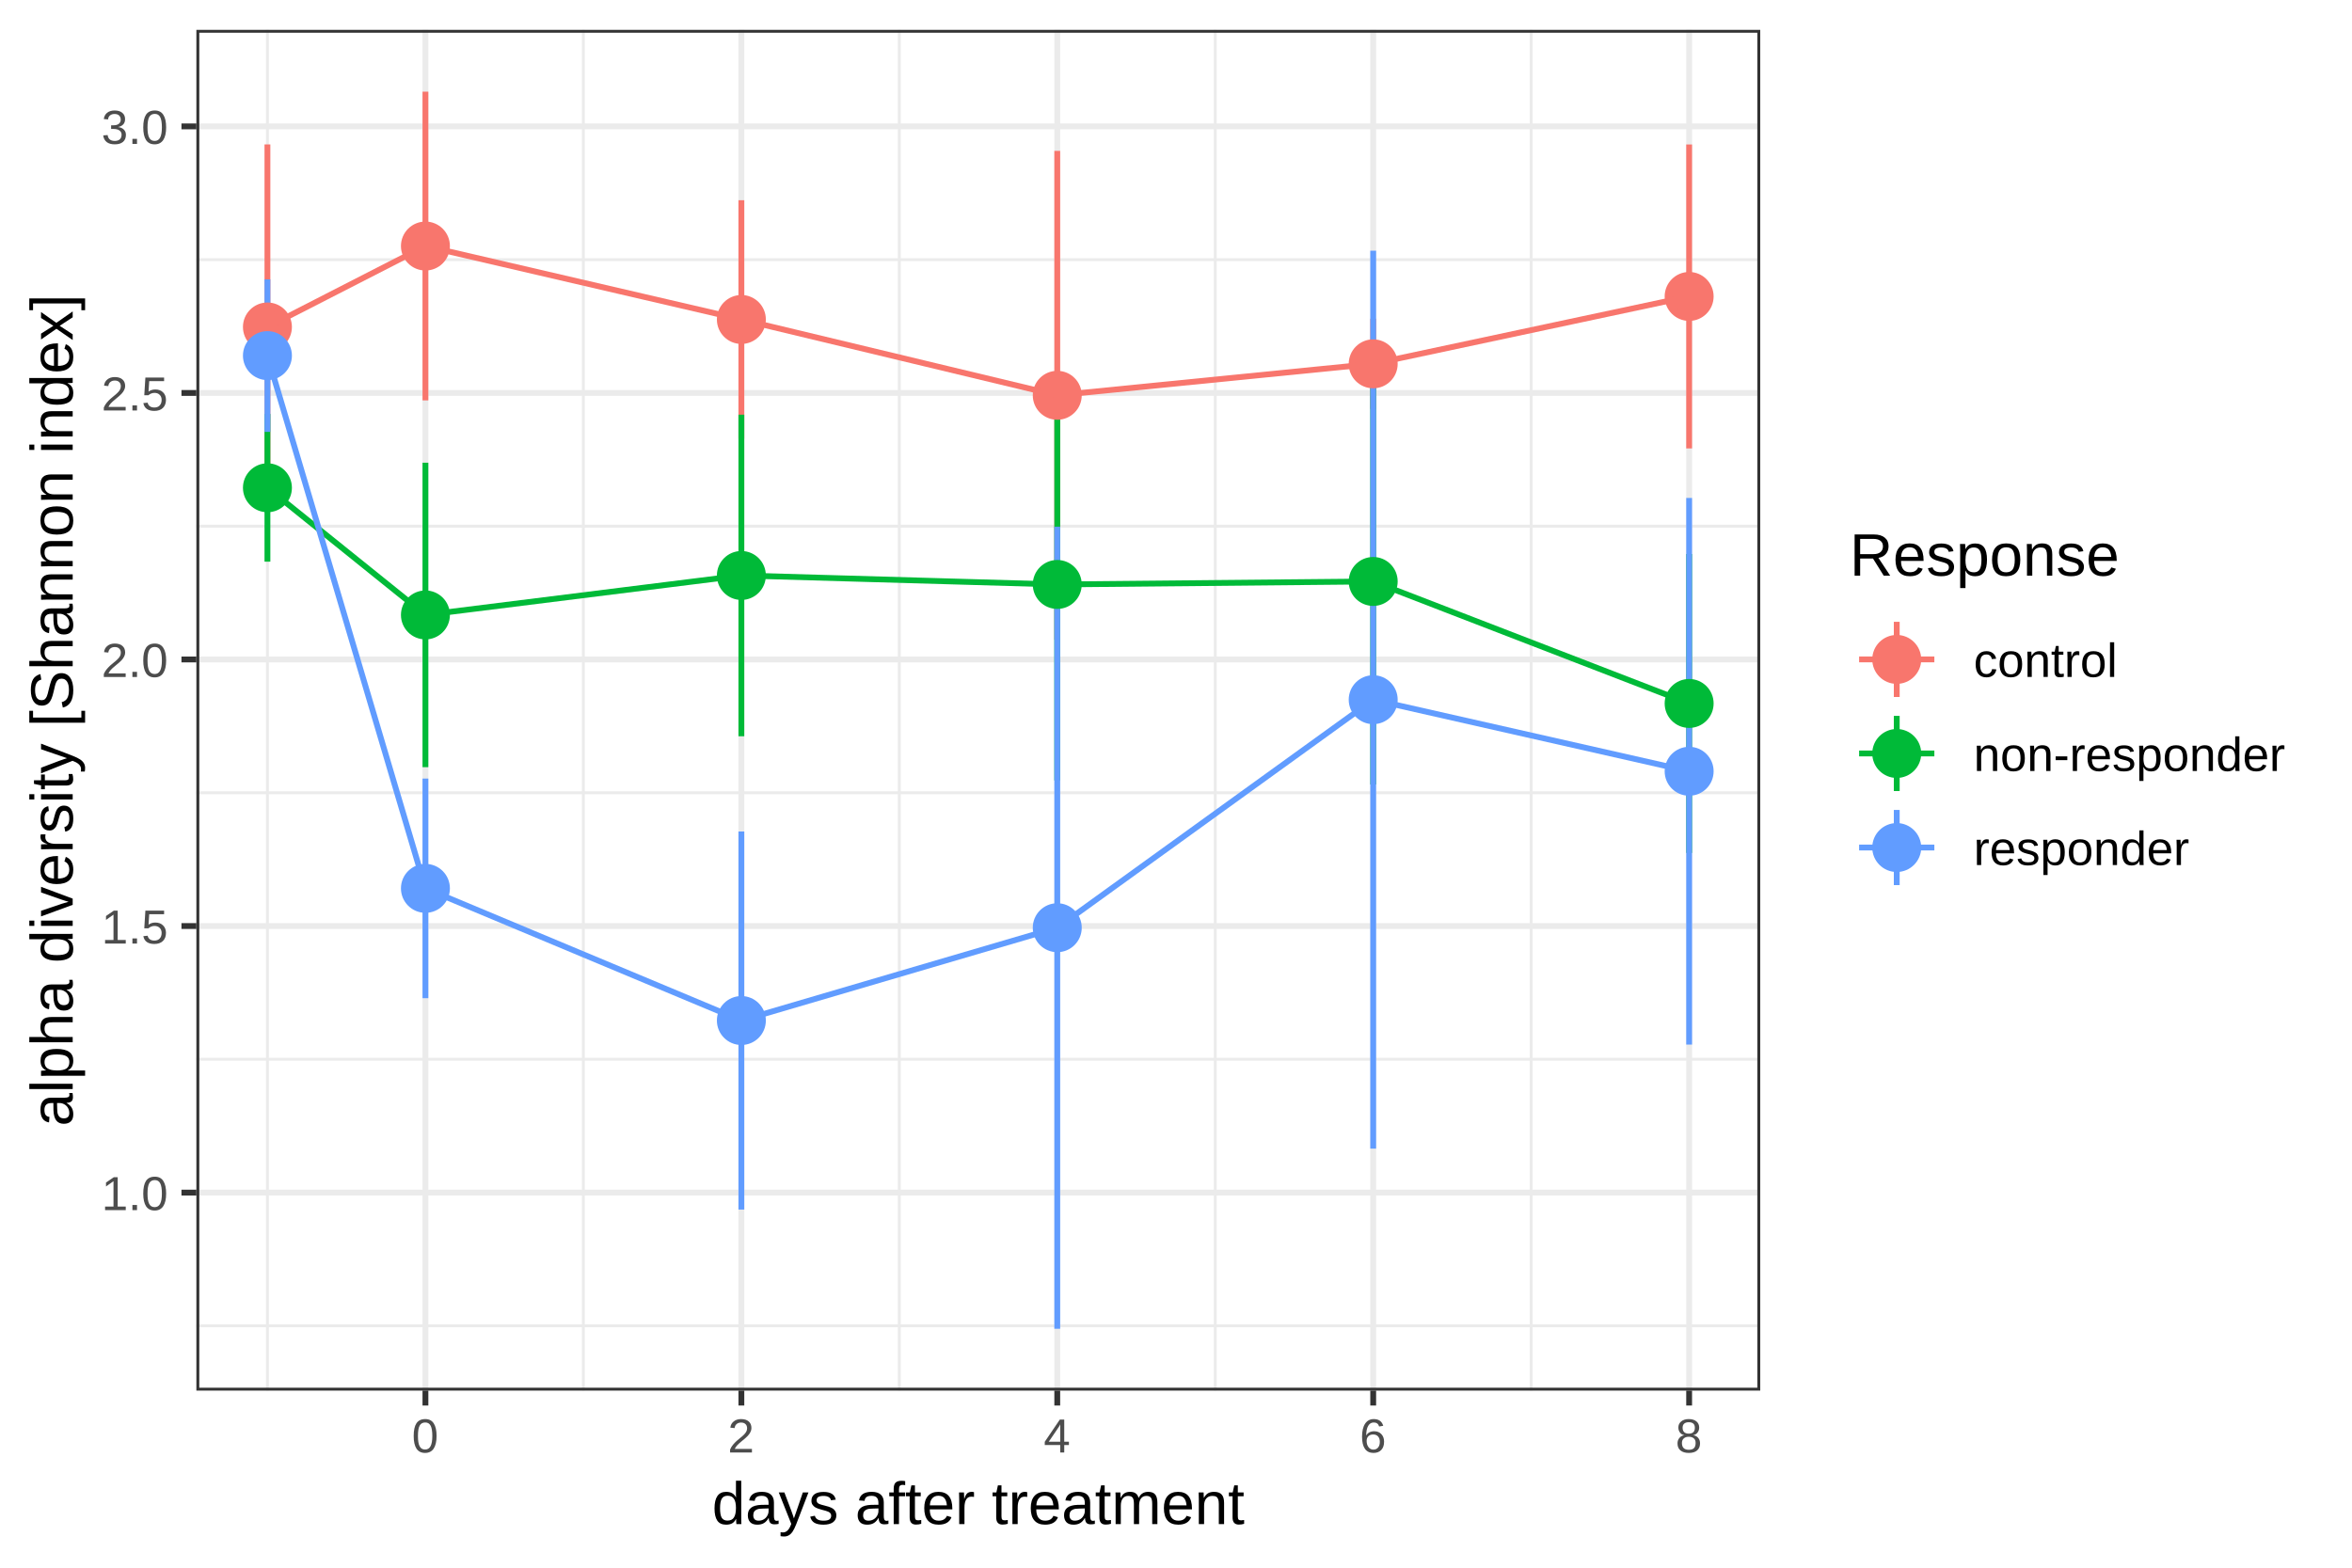
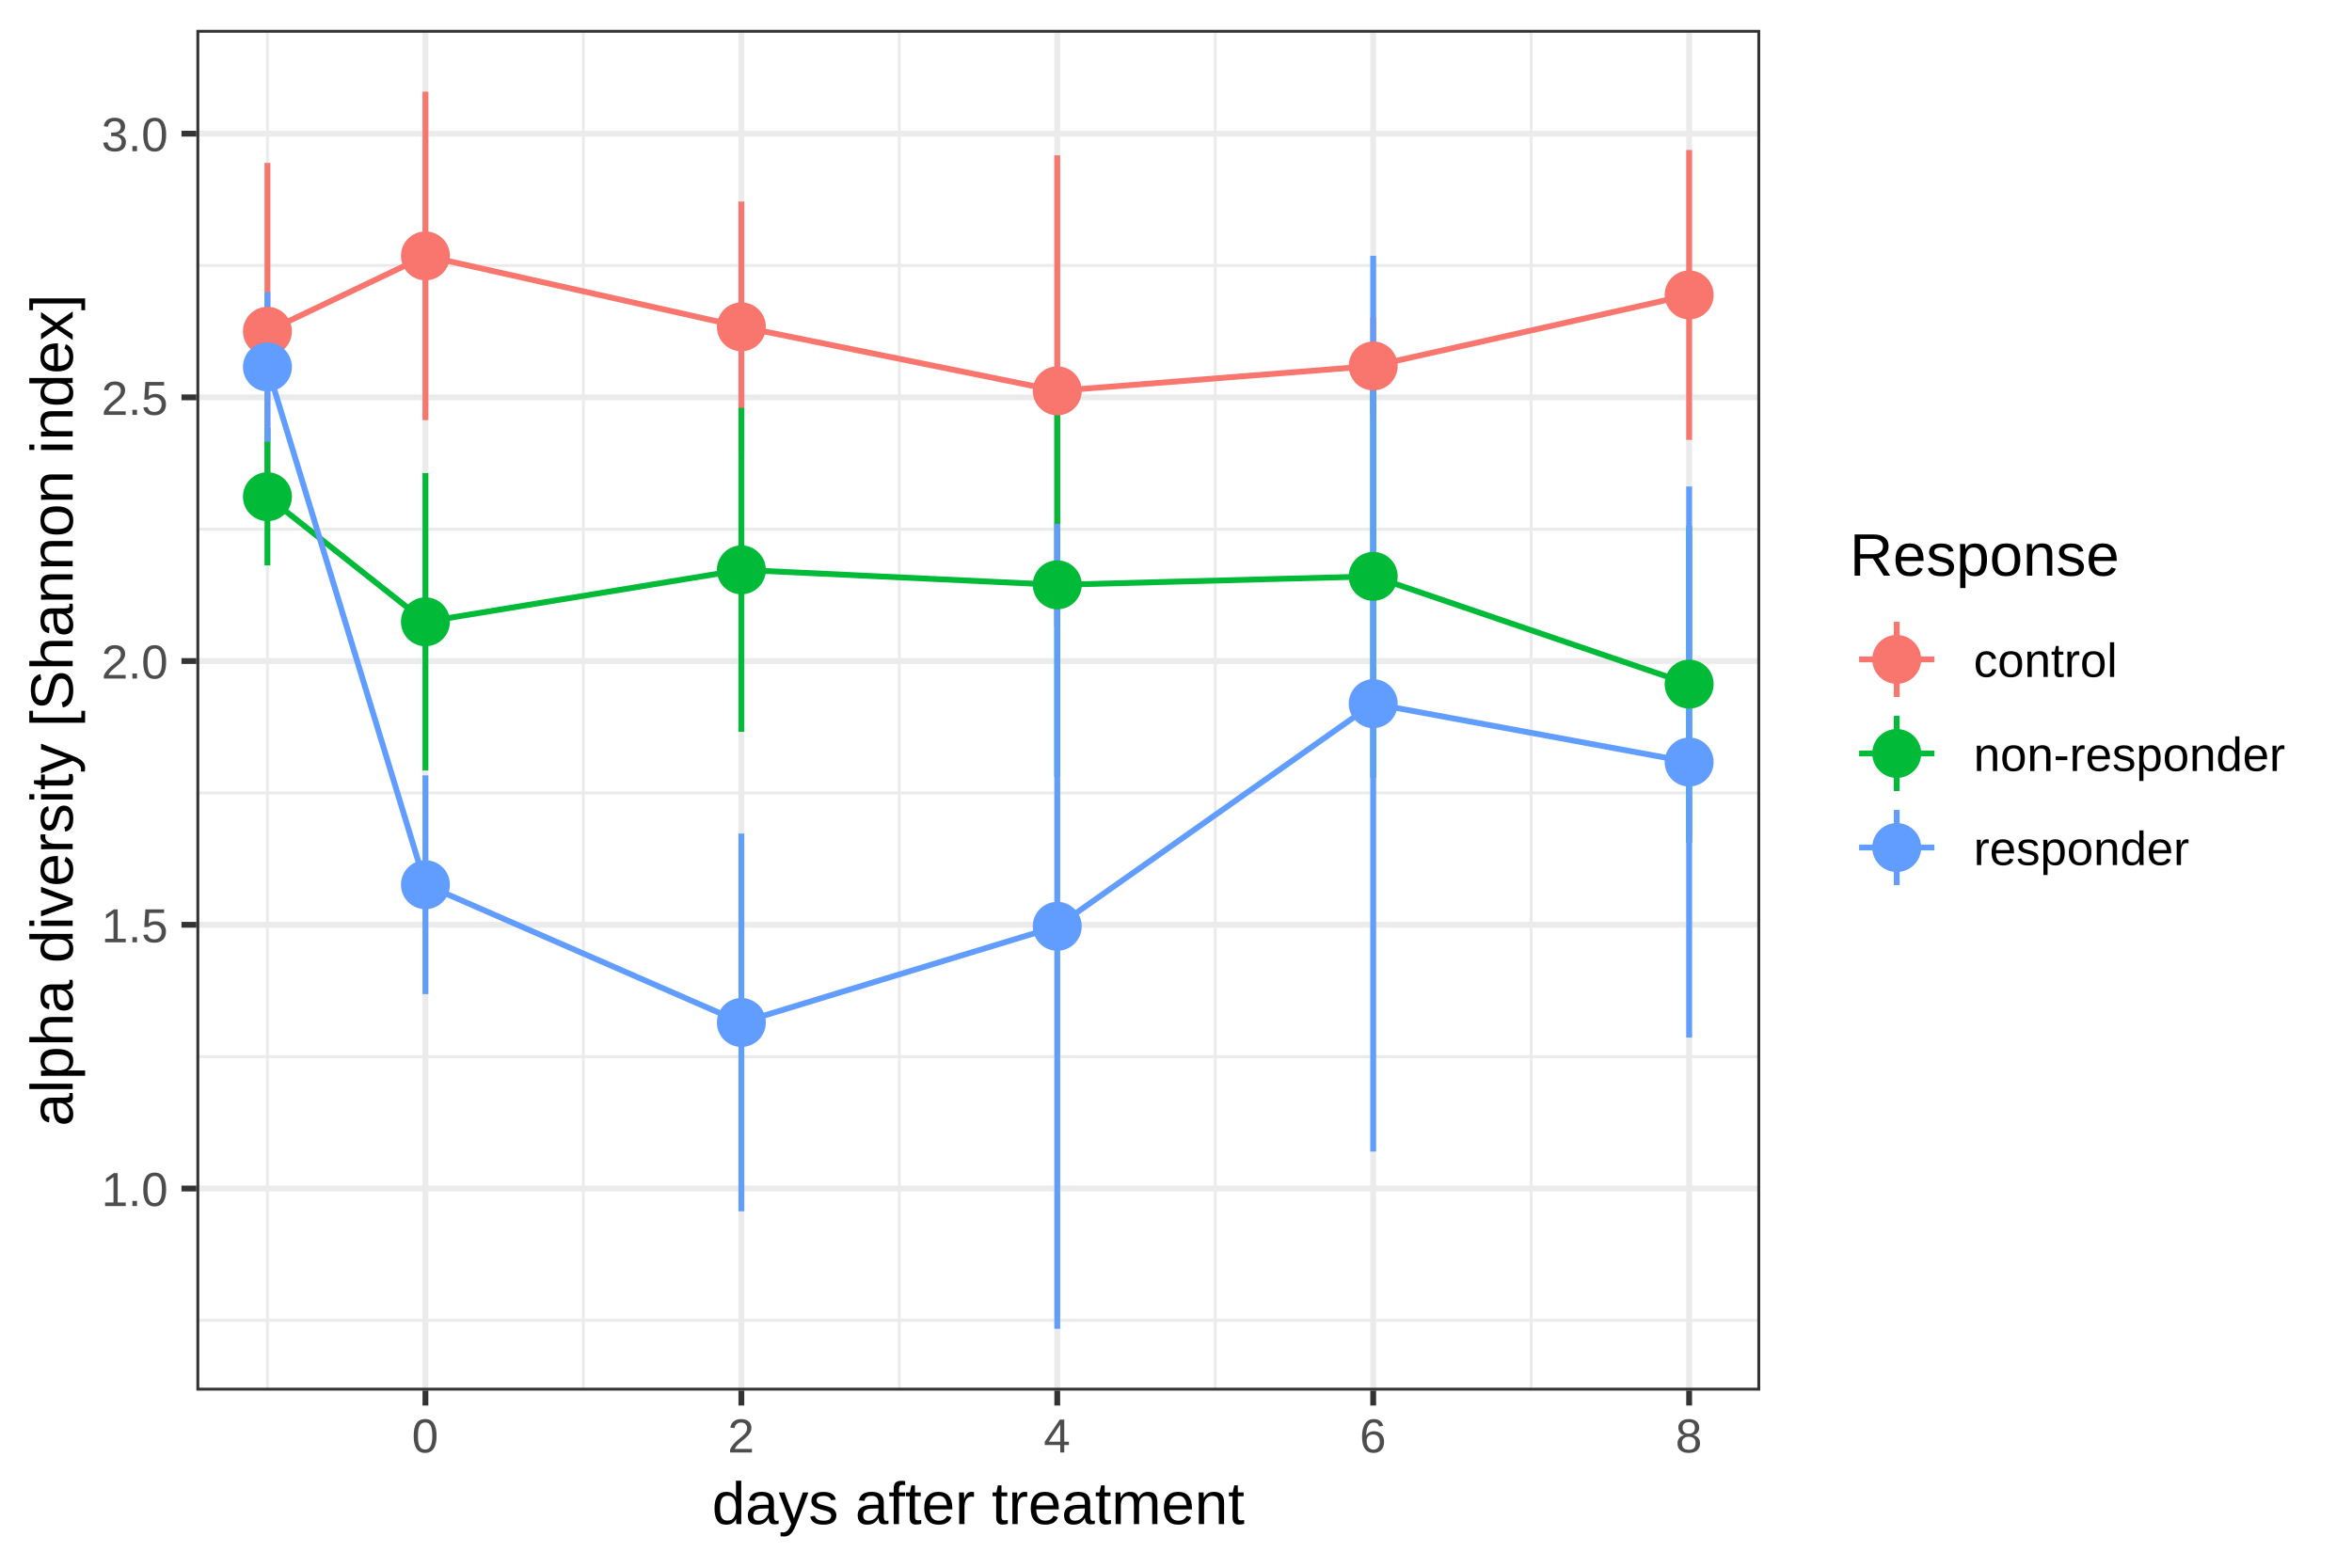
<svg xmlns="http://www.w3.org/2000/svg" viewBox="0 0 432.00 288.00">
  <defs>
    <style type="text/css">
    line, polyline, path, rect, circle {
      fill: none;
      stroke: #000000;
      stroke-linecap: round;
      stroke-linejoin: round;
      stroke-miterlimit: 10.00;
    }
  </style>
  </defs>
  <rect width="100%" height="100%" style="stroke: none; fill: #FFFFFF;" />
  <rect x="0.00" y="0.00" width="432.00" height="288.00" style="stroke-width: 1.07; stroke: #FFFFFF; fill: #FFFFFF;" />
  <defs>
    <clipPath id="cpMzYuMDY4MnwzMjMuMzA0fDI1NS40NzR8NS40Nzk0NQ==">
      <rect x="36.07" y="5.48" width="287.24" height="249.99" />
    </clipPath>
  </defs>
  <rect x="36.07" y="5.48" width="287.24" height="249.99" style="stroke-width: 1.07; stroke: none; fill: #FFFFFF;" clip-path="url(#cpMzYuMDY4MnwzMjMuMzA0fDI1NS40NzR8NS40Nzk0NQ==)" />
-   <polyline points="36.07,243.57 323.30,243.57 " style="stroke-width: 0.53; stroke: #EBEBEB; stroke-linecap: butt;" clip-path="url(#cpMzYuMDY4MnwzMjMuMzA0fDI1NS40NzR8NS40Nzk0NQ==)" />
-   <polyline points="36.07,194.60 323.30,194.60 " style="stroke-width: 0.53; stroke: #EBEBEB; stroke-linecap: butt;" clip-path="url(#cpMzYuMDY4MnwzMjMuMzA0fDI1NS40NzR8NS40Nzk0NQ==)" />
-   <polyline points="36.07,145.64 323.30,145.64 " style="stroke-width: 0.53; stroke: #EBEBEB; stroke-linecap: butt;" clip-path="url(#cpMzYuMDY4MnwzMjMuMzA0fDI1NS40NzR8NS40Nzk0NQ==)" />
-   <polyline points="36.07,96.67 323.30,96.67 " style="stroke-width: 0.53; stroke: #EBEBEB; stroke-linecap: butt;" clip-path="url(#cpMzYuMDY4MnwzMjMuMzA0fDI1NS40NzR8NS40Nzk0NQ==)" />
-   <polyline points="36.07,47.70 323.30,47.70 " style="stroke-width: 0.53; stroke: #EBEBEB; stroke-linecap: butt;" clip-path="url(#cpMzYuMDY4MnwzMjMuMzA0fDI1NS40NzR8NS40Nzk0NQ==)" />
+   <polyline points="36.07,242.56 323.30,242.56 " style="stroke-width: 0.53; stroke: #EBEBEB; stroke-linecap: butt;" clip-path="url(#cpMzYuMDY4MnwzMjMuMzA0fDI1NS40NzR8NS40Nzk0NQ==)" />
+   <polyline points="36.07,194.11 323.30,194.11 " style="stroke-width: 0.53; stroke: #EBEBEB; stroke-linecap: butt;" clip-path="url(#cpMzYuMDY4MnwzMjMuMzA0fDI1NS40NzR8NS40Nzk0NQ==)" />
+   <polyline points="36.07,145.67 323.30,145.67 " style="stroke-width: 0.53; stroke: #EBEBEB; stroke-linecap: butt;" clip-path="url(#cpMzYuMDY4MnwzMjMuMzA0fDI1NS40NzR8NS40Nzk0NQ==)" />
+   <polyline points="36.07,97.22 323.30,97.22 " style="stroke-width: 0.53; stroke: #EBEBEB; stroke-linecap: butt;" clip-path="url(#cpMzYuMDY4MnwzMjMuMzA0fDI1NS40NzR8NS40Nzk0NQ==)" />
+   <polyline points="36.07,48.77 323.30,48.77 " style="stroke-width: 0.53; stroke: #EBEBEB; stroke-linecap: butt;" clip-path="url(#cpMzYuMDY4MnwzMjMuMzA0fDI1NS40NzR8NS40Nzk0NQ==)" />
  <polyline points="49.12,255.47 49.12,5.48 " style="stroke-width: 0.53; stroke: #EBEBEB; stroke-linecap: butt;" clip-path="url(#cpMzYuMDY4MnwzMjMuMzA0fDI1NS40NzR8NS40Nzk0NQ==)" />
  <polyline points="107.15,255.47 107.15,5.48 " style="stroke-width: 0.53; stroke: #EBEBEB; stroke-linecap: butt;" clip-path="url(#cpMzYuMDY4MnwzMjMuMzA0fDI1NS40NzR8NS40Nzk0NQ==)" />
  <polyline points="165.18,255.47 165.18,5.48 " style="stroke-width: 0.53; stroke: #EBEBEB; stroke-linecap: butt;" clip-path="url(#cpMzYuMDY4MnwzMjMuMzA0fDI1NS40NzR8NS40Nzk0NQ==)" />
  <polyline points="223.21,255.47 223.21,5.48 " style="stroke-width: 0.53; stroke: #EBEBEB; stroke-linecap: butt;" clip-path="url(#cpMzYuMDY4MnwzMjMuMzA0fDI1NS40NzR8NS40Nzk0NQ==)" />
  <polyline points="281.23,255.47 281.23,5.48 " style="stroke-width: 0.53; stroke: #EBEBEB; stroke-linecap: butt;" clip-path="url(#cpMzYuMDY4MnwzMjMuMzA0fDI1NS40NzR8NS40Nzk0NQ==)" />
-   <polyline points="36.07,219.09 323.30,219.09 " style="stroke-width: 1.07; stroke: #EBEBEB; stroke-linecap: butt;" clip-path="url(#cpMzYuMDY4MnwzMjMuMzA0fDI1NS40NzR8NS40Nzk0NQ==)" />
-   <polyline points="36.07,170.12 323.30,170.12 " style="stroke-width: 1.07; stroke: #EBEBEB; stroke-linecap: butt;" clip-path="url(#cpMzYuMDY4MnwzMjMuMzA0fDI1NS40NzR8NS40Nzk0NQ==)" />
-   <polyline points="36.07,121.15 323.30,121.15 " style="stroke-width: 1.07; stroke: #EBEBEB; stroke-linecap: butt;" clip-path="url(#cpMzYuMDY4MnwzMjMuMzA0fDI1NS40NzR8NS40Nzk0NQ==)" />
-   <polyline points="36.07,72.19 323.30,72.19 " style="stroke-width: 1.07; stroke: #EBEBEB; stroke-linecap: butt;" clip-path="url(#cpMzYuMDY4MnwzMjMuMzA0fDI1NS40NzR8NS40Nzk0NQ==)" />
-   <polyline points="36.07,23.22 323.30,23.22 " style="stroke-width: 1.07; stroke: #EBEBEB; stroke-linecap: butt;" clip-path="url(#cpMzYuMDY4MnwzMjMuMzA0fDI1NS40NzR8NS40Nzk0NQ==)" />
+   <polyline points="36.07,218.34 323.30,218.34 " style="stroke-width: 1.07; stroke: #EBEBEB; stroke-linecap: butt;" clip-path="url(#cpMzYuMDY4MnwzMjMuMzA0fDI1NS40NzR8NS40Nzk0NQ==)" />
+   <polyline points="36.07,169.89 323.30,169.89 " style="stroke-width: 1.07; stroke: #EBEBEB; stroke-linecap: butt;" clip-path="url(#cpMzYuMDY4MnwzMjMuMzA0fDI1NS40NzR8NS40Nzk0NQ==)" />
+   <polyline points="36.07,121.44 323.30,121.44 " style="stroke-width: 1.07; stroke: #EBEBEB; stroke-linecap: butt;" clip-path="url(#cpMzYuMDY4MnwzMjMuMzA0fDI1NS40NzR8NS40Nzk0NQ==)" />
+   <polyline points="36.07,73.00 323.30,73.00 " style="stroke-width: 1.07; stroke: #EBEBEB; stroke-linecap: butt;" clip-path="url(#cpMzYuMDY4MnwzMjMuMzA0fDI1NS40NzR8NS40Nzk0NQ==)" />
+   <polyline points="36.07,24.55 323.30,24.55 " style="stroke-width: 1.07; stroke: #EBEBEB; stroke-linecap: butt;" clip-path="url(#cpMzYuMDY4MnwzMjMuMzA0fDI1NS40NzR8NS40Nzk0NQ==)" />
  <polyline points="78.14,255.47 78.14,5.48 " style="stroke-width: 1.07; stroke: #EBEBEB; stroke-linecap: butt;" clip-path="url(#cpMzYuMDY4MnwzMjMuMzA0fDI1NS40NzR8NS40Nzk0NQ==)" />
  <polyline points="136.17,255.47 136.17,5.48 " style="stroke-width: 1.07; stroke: #EBEBEB; stroke-linecap: butt;" clip-path="url(#cpMzYuMDY4MnwzMjMuMzA0fDI1NS40NzR8NS40Nzk0NQ==)" />
  <polyline points="194.19,255.47 194.19,5.48 " style="stroke-width: 1.07; stroke: #EBEBEB; stroke-linecap: butt;" clip-path="url(#cpMzYuMDY4MnwzMjMuMzA0fDI1NS40NzR8NS40Nzk0NQ==)" />
  <polyline points="252.22,255.47 252.22,5.48 " style="stroke-width: 1.07; stroke: #EBEBEB; stroke-linecap: butt;" clip-path="url(#cpMzYuMDY4MnwzMjMuMzA0fDI1NS40NzR8NS40Nzk0NQ==)" />
  <polyline points="310.25,255.47 310.25,5.48 " style="stroke-width: 1.07; stroke: #EBEBEB; stroke-linecap: butt;" clip-path="url(#cpMzYuMDY4MnwzMjMuMzA0fDI1NS40NzR8NS40Nzk0NQ==)" />
-   <line x1="49.12" y1="93.62" x2="49.12" y2="26.53" style="stroke-width: 1.07; stroke: #F8766D; stroke-linecap: butt;" clip-path="url(#cpMzYuMDY4MnwzMjMuMzA0fDI1NS40NzR8NS40Nzk0NQ==)" />
-   <line x1="78.14" y1="73.55" x2="78.14" y2="16.84" style="stroke-width: 1.07; stroke: #F8766D; stroke-linecap: butt;" clip-path="url(#cpMzYuMDY4MnwzMjMuMzA0fDI1NS40NzR8NS40Nzk0NQ==)" />
-   <line x1="136.17" y1="80.60" x2="136.17" y2="36.78" style="stroke-width: 1.07; stroke: #F8766D; stroke-linecap: butt;" clip-path="url(#cpMzYuMDY4MnwzMjMuMzA0fDI1NS40NzR8NS40Nzk0NQ==)" />
-   <line x1="194.19" y1="117.52" x2="194.19" y2="27.72" style="stroke-width: 1.07; stroke: #F8766D; stroke-linecap: butt;" clip-path="url(#cpMzYuMDY4MnwzMjMuMzA0fDI1NS40NzR8NS40Nzk0NQ==)" />
-   <line x1="252.22" y1="75.13" x2="252.22" y2="58.56" style="stroke-width: 1.07; stroke: #F8766D; stroke-linecap: butt;" clip-path="url(#cpMzYuMDY4MnwzMjMuMzA0fDI1NS40NzR8NS40Nzk0NQ==)" />
-   <line x1="310.25" y1="82.38" x2="310.25" y2="26.54" style="stroke-width: 1.07; stroke: #F8766D; stroke-linecap: butt;" clip-path="url(#cpMzYuMDY4MnwzMjMuMzA0fDI1NS40NzR8NS40Nzk0NQ==)" />
-   <line x1="49.12" y1="103.18" x2="49.12" y2="76.04" style="stroke-width: 1.07; stroke: #00BA38; stroke-linecap: butt;" clip-path="url(#cpMzYuMDY4MnwzMjMuMzA0fDI1NS40NzR8NS40Nzk0NQ==)" />
-   <line x1="78.14" y1="140.94" x2="78.14" y2="85.01" style="stroke-width: 1.07; stroke: #00BA38; stroke-linecap: butt;" clip-path="url(#cpMzYuMDY4MnwzMjMuMzA0fDI1NS40NzR8NS40Nzk0NQ==)" />
-   <line x1="136.17" y1="135.26" x2="136.17" y2="76.18" style="stroke-width: 1.07; stroke: #00BA38; stroke-linecap: butt;" clip-path="url(#cpMzYuMDY4MnwzMjMuMzA0fDI1NS40NzR8NS40Nzk0NQ==)" />
-   <line x1="194.19" y1="143.38" x2="194.19" y2="71.36" style="stroke-width: 1.07; stroke: #00BA38; stroke-linecap: butt;" clip-path="url(#cpMzYuMDY4MnwzMjMuMzA0fDI1NS40NzR8NS40Nzk0NQ==)" />
-   <line x1="252.22" y1="144.12" x2="252.22" y2="69.52" style="stroke-width: 1.07; stroke: #00BA38; stroke-linecap: butt;" clip-path="url(#cpMzYuMDY4MnwzMjMuMzA0fDI1NS40NzR8NS40Nzk0NQ==)" />
-   <line x1="310.25" y1="156.69" x2="310.25" y2="101.78" style="stroke-width: 1.07; stroke: #00BA38; stroke-linecap: butt;" clip-path="url(#cpMzYuMDY4MnwzMjMuMzA0fDI1NS40NzR8NS40Nzk0NQ==)" />
-   <line x1="49.12" y1="79.34" x2="49.12" y2="51.32" style="stroke-width: 1.07; stroke: #619CFF; stroke-linecap: butt;" clip-path="url(#cpMzYuMDY4MnwzMjMuMzA0fDI1NS40NzR8NS40Nzk0NQ==)" />
-   <line x1="78.14" y1="183.37" x2="78.14" y2="143.03" style="stroke-width: 1.07; stroke: #619CFF; stroke-linecap: butt;" clip-path="url(#cpMzYuMDY4MnwzMjMuMzA0fDI1NS40NzR8NS40Nzk0NQ==)" />
-   <line x1="136.17" y1="222.21" x2="136.17" y2="152.75" style="stroke-width: 1.07; stroke: #619CFF; stroke-linecap: butt;" clip-path="url(#cpMzYuMDY4MnwzMjMuMzA0fDI1NS40NzR8NS40Nzk0NQ==)" />
-   <line x1="194.19" y1="244.11" x2="194.19" y2="96.76" style="stroke-width: 1.07; stroke: #619CFF; stroke-linecap: butt;" clip-path="url(#cpMzYuMDY4MnwzMjMuMzA0fDI1NS40NzR8NS40Nzk0NQ==)" />
-   <line x1="252.22" y1="211.01" x2="252.22" y2="46.06" style="stroke-width: 1.07; stroke: #619CFF; stroke-linecap: butt;" clip-path="url(#cpMzYuMDY4MnwzMjMuMzA0fDI1NS40NzR8NS40Nzk0NQ==)" />
-   <line x1="310.25" y1="191.90" x2="310.25" y2="91.48" style="stroke-width: 1.07; stroke: #619CFF; stroke-linecap: butt;" clip-path="url(#cpMzYuMDY4MnwzMjMuMzA0fDI1NS40NzR8NS40Nzk0NQ==)" />
-   <circle cx="49.12" cy="60.07" r="2.84pt" style="stroke-width: 1.42; stroke: #F8766D; fill: #F8766D;" clip-path="url(#cpMzYuMDY4MnwzMjMuMzA0fDI1NS40NzR8NS40Nzk0NQ==)" />
-   <circle cx="78.14" cy="45.20" r="2.84pt" style="stroke-width: 1.42; stroke: #F8766D; fill: #F8766D;" clip-path="url(#cpMzYuMDY4MnwzMjMuMzA0fDI1NS40NzR8NS40Nzk0NQ==)" />
-   <circle cx="136.17" cy="58.69" r="2.84pt" style="stroke-width: 1.42; stroke: #F8766D; fill: #F8766D;" clip-path="url(#cpMzYuMDY4MnwzMjMuMzA0fDI1NS40NzR8NS40Nzk0NQ==)" />
-   <circle cx="194.19" cy="72.62" r="2.84pt" style="stroke-width: 1.42; stroke: #F8766D; fill: #F8766D;" clip-path="url(#cpMzYuMDY4MnwzMjMuMzA0fDI1NS40NzR8NS40Nzk0NQ==)" />
-   <circle cx="252.22" cy="66.84" r="2.84pt" style="stroke-width: 1.42; stroke: #F8766D; fill: #F8766D;" clip-path="url(#cpMzYuMDY4MnwzMjMuMzA0fDI1NS40NzR8NS40Nzk0NQ==)" />
-   <circle cx="310.25" cy="54.46" r="2.84pt" style="stroke-width: 1.42; stroke: #F8766D; fill: #F8766D;" clip-path="url(#cpMzYuMDY4MnwzMjMuMzA0fDI1NS40NzR8NS40Nzk0NQ==)" />
-   <circle cx="49.12" cy="89.61" r="2.84pt" style="stroke-width: 1.42; stroke: #00BA38; fill: #00BA38;" clip-path="url(#cpMzYuMDY4MnwzMjMuMzA0fDI1NS40NzR8NS40Nzk0NQ==)" />
-   <circle cx="78.14" cy="112.97" r="2.84pt" style="stroke-width: 1.42; stroke: #00BA38; fill: #00BA38;" clip-path="url(#cpMzYuMDY4MnwzMjMuMzA0fDI1NS40NzR8NS40Nzk0NQ==)" />
-   <circle cx="136.17" cy="105.72" r="2.84pt" style="stroke-width: 1.42; stroke: #00BA38; fill: #00BA38;" clip-path="url(#cpMzYuMDY4MnwzMjMuMzA0fDI1NS40NzR8NS40Nzk0NQ==)" />
-   <circle cx="194.19" cy="107.37" r="2.84pt" style="stroke-width: 1.42; stroke: #00BA38; fill: #00BA38;" clip-path="url(#cpMzYuMDY4MnwzMjMuMzA0fDI1NS40NzR8NS40Nzk0NQ==)" />
-   <circle cx="252.22" cy="106.82" r="2.84pt" style="stroke-width: 1.42; stroke: #00BA38; fill: #00BA38;" clip-path="url(#cpMzYuMDY4MnwzMjMuMzA0fDI1NS40NzR8NS40Nzk0NQ==)" />
-   <circle cx="310.25" cy="129.23" r="2.84pt" style="stroke-width: 1.42; stroke: #00BA38; fill: #00BA38;" clip-path="url(#cpMzYuMDY4MnwzMjMuMzA0fDI1NS40NzR8NS40Nzk0NQ==)" />
-   <circle cx="49.12" cy="65.33" r="2.84pt" style="stroke-width: 1.42; stroke: #619CFF; fill: #619CFF;" clip-path="url(#cpMzYuMDY4MnwzMjMuMzA0fDI1NS40NzR8NS40Nzk0NQ==)" />
-   <circle cx="78.14" cy="163.20" r="2.84pt" style="stroke-width: 1.42; stroke: #619CFF; fill: #619CFF;" clip-path="url(#cpMzYuMDY4MnwzMjMuMzA0fDI1NS40NzR8NS40Nzk0NQ==)" />
-   <circle cx="136.17" cy="187.48" r="2.84pt" style="stroke-width: 1.42; stroke: #619CFF; fill: #619CFF;" clip-path="url(#cpMzYuMDY4MnwzMjMuMzA0fDI1NS40NzR8NS40Nzk0NQ==)" />
-   <circle cx="194.19" cy="170.43" r="2.84pt" style="stroke-width: 1.42; stroke: #619CFF; fill: #619CFF;" clip-path="url(#cpMzYuMDY4MnwzMjMuMzA0fDI1NS40NzR8NS40Nzk0NQ==)" />
-   <circle cx="252.22" cy="128.54" r="2.84pt" style="stroke-width: 1.42; stroke: #619CFF; fill: #619CFF;" clip-path="url(#cpMzYuMDY4MnwzMjMuMzA0fDI1NS40NzR8NS40Nzk0NQ==)" />
-   <circle cx="310.25" cy="141.69" r="2.84pt" style="stroke-width: 1.42; stroke: #619CFF; fill: #619CFF;" clip-path="url(#cpMzYuMDY4MnwzMjMuMzA0fDI1NS40NzR8NS40Nzk0NQ==)" />
-   <polyline points="49.12,60.07 78.14,45.20 136.17,58.69 194.19,72.62 252.22,66.84 310.25,54.46 " style="stroke-width: 1.07; stroke: #F8766D; stroke-linecap: butt;" clip-path="url(#cpMzYuMDY4MnwzMjMuMzA0fDI1NS40NzR8NS40Nzk0NQ==)" />
-   <polyline points="49.12,89.61 78.14,112.97 136.17,105.72 194.19,107.37 252.22,106.82 310.25,129.23 " style="stroke-width: 1.07; stroke: #00BA38; stroke-linecap: butt;" clip-path="url(#cpMzYuMDY4MnwzMjMuMzA0fDI1NS40NzR8NS40Nzk0NQ==)" />
-   <polyline points="49.12,65.33 78.14,163.20 136.17,187.48 194.19,170.43 252.22,128.54 310.25,141.69 " style="stroke-width: 1.07; stroke: #619CFF; stroke-linecap: butt;" clip-path="url(#cpMzYuMDY4MnwzMjMuMzA0fDI1NS40NzR8NS40Nzk0NQ==)" />
+   <line x1="49.12" y1="91.78" x2="49.12" y2="29.93" style="stroke-width: 1.07; stroke: #F8766D; stroke-linecap: butt;" clip-path="url(#cpMzYuMDY4MnwzMjMuMzA0fDI1NS40NzR8NS40Nzk0NQ==)" />
+   <line x1="78.14" y1="77.18" x2="78.14" y2="16.84" style="stroke-width: 1.07; stroke: #F8766D; stroke-linecap: butt;" clip-path="url(#cpMzYuMDY4MnwzMjMuMzA0fDI1NS40NzR8NS40Nzk0NQ==)" />
+   <line x1="136.17" y1="83.07" x2="136.17" y2="37.02" style="stroke-width: 1.07; stroke: #F8766D; stroke-linecap: butt;" clip-path="url(#cpMzYuMDY4MnwzMjMuMzA0fDI1NS40NzR8NS40Nzk0NQ==)" />
+   <line x1="194.19" y1="115.06" x2="194.19" y2="28.53" style="stroke-width: 1.07; stroke: #F8766D; stroke-linecap: butt;" clip-path="url(#cpMzYuMDY4MnwzMjMuMzA0fDI1NS40NzR8NS40Nzk0NQ==)" />
+   <line x1="252.22" y1="76.14" x2="252.22" y2="58.32" style="stroke-width: 1.07; stroke: #F8766D; stroke-linecap: butt;" clip-path="url(#cpMzYuMDY4MnwzMjMuMzA0fDI1NS40NzR8NS40Nzk0NQ==)" />
+   <line x1="310.25" y1="80.81" x2="310.25" y2="27.55" style="stroke-width: 1.07; stroke: #F8766D; stroke-linecap: butt;" clip-path="url(#cpMzYuMDY4MnwzMjMuMzA0fDI1NS40NzR8NS40Nzk0NQ==)" />
+   <line x1="49.12" y1="103.88" x2="49.12" y2="78.62" style="stroke-width: 1.07; stroke: #00BA38; stroke-linecap: butt;" clip-path="url(#cpMzYuMDY4MnwzMjMuMzA0fDI1NS40NzR8NS40Nzk0NQ==)" />
+   <line x1="78.14" y1="141.55" x2="78.14" y2="86.91" style="stroke-width: 1.07; stroke: #00BA38; stroke-linecap: butt;" clip-path="url(#cpMzYuMDY4MnwzMjMuMzA0fDI1NS40NzR8NS40Nzk0NQ==)" />
+   <line x1="136.17" y1="134.45" x2="136.17" y2="74.93" style="stroke-width: 1.07; stroke: #00BA38; stroke-linecap: butt;" clip-path="url(#cpMzYuMDY4MnwzMjMuMzA0fDI1NS40NzR8NS40Nzk0NQ==)" />
+   <line x1="194.19" y1="142.72" x2="194.19" y2="72.15" style="stroke-width: 1.07; stroke: #00BA38; stroke-linecap: butt;" clip-path="url(#cpMzYuMDY4MnwzMjMuMzA0fDI1NS40NzR8NS40Nzk0NQ==)" />
+   <line x1="252.22" y1="142.85" x2="252.22" y2="68.91" style="stroke-width: 1.07; stroke: #00BA38; stroke-linecap: butt;" clip-path="url(#cpMzYuMDY4MnwzMjMuMzA0fDI1NS40NzR8NS40Nzk0NQ==)" />
+   <line x1="310.25" y1="154.78" x2="310.25" y2="96.59" style="stroke-width: 1.07; stroke: #00BA38; stroke-linecap: butt;" clip-path="url(#cpMzYuMDY4MnwzMjMuMzA0fDI1NS40NzR8NS40Nzk0NQ==)" />
+   <line x1="49.12" y1="81.14" x2="49.12" y2="53.67" style="stroke-width: 1.07; stroke: #619CFF; stroke-linecap: butt;" clip-path="url(#cpMzYuMDY4MnwzMjMuMzA0fDI1NS40NzR8NS40Nzk0NQ==)" />
+   <line x1="78.14" y1="182.63" x2="78.14" y2="142.44" style="stroke-width: 1.07; stroke: #619CFF; stroke-linecap: butt;" clip-path="url(#cpMzYuMDY4MnwzMjMuMzA0fDI1NS40NzR8NS40Nzk0NQ==)" />
+   <line x1="136.17" y1="222.53" x2="136.17" y2="153.14" style="stroke-width: 1.07; stroke: #619CFF; stroke-linecap: butt;" clip-path="url(#cpMzYuMDY4MnwzMjMuMzA0fDI1NS40NzR8NS40Nzk0NQ==)" />
+   <line x1="194.19" y1="244.11" x2="194.19" y2="96.23" style="stroke-width: 1.07; stroke: #619CFF; stroke-linecap: butt;" clip-path="url(#cpMzYuMDY4MnwzMjMuMzA0fDI1NS40NzR8NS40Nzk0NQ==)" />
+   <line x1="252.22" y1="211.55" x2="252.22" y2="46.99" style="stroke-width: 1.07; stroke: #619CFF; stroke-linecap: butt;" clip-path="url(#cpMzYuMDY4MnwzMjMuMzA0fDI1NS40NzR8NS40Nzk0NQ==)" />
+   <line x1="310.25" y1="190.61" x2="310.25" y2="89.37" style="stroke-width: 1.07; stroke: #619CFF; stroke-linecap: butt;" clip-path="url(#cpMzYuMDY4MnwzMjMuMzA0fDI1NS40NzR8NS40Nzk0NQ==)" />
+   <circle cx="49.12" cy="60.86" r="2.84pt" style="stroke-width: 1.42; stroke: #F8766D; fill: #F8766D;" clip-path="url(#cpMzYuMDY4MnwzMjMuMzA0fDI1NS40NzR8NS40Nzk0NQ==)" />
+   <circle cx="78.14" cy="47.01" r="2.84pt" style="stroke-width: 1.42; stroke: #F8766D; fill: #F8766D;" clip-path="url(#cpMzYuMDY4MnwzMjMuMzA0fDI1NS40NzR8NS40Nzk0NQ==)" />
+   <circle cx="136.17" cy="60.04" r="2.84pt" style="stroke-width: 1.42; stroke: #F8766D; fill: #F8766D;" clip-path="url(#cpMzYuMDY4MnwzMjMuMzA0fDI1NS40NzR8NS40Nzk0NQ==)" />
+   <circle cx="194.19" cy="71.80" r="2.84pt" style="stroke-width: 1.42; stroke: #F8766D; fill: #F8766D;" clip-path="url(#cpMzYuMDY4MnwzMjMuMzA0fDI1NS40NzR8NS40Nzk0NQ==)" />
+   <circle cx="252.22" cy="67.23" r="2.84pt" style="stroke-width: 1.42; stroke: #F8766D; fill: #F8766D;" clip-path="url(#cpMzYuMDY4MnwzMjMuMzA0fDI1NS40NzR8NS40Nzk0NQ==)" />
+   <circle cx="310.25" cy="54.18" r="2.84pt" style="stroke-width: 1.42; stroke: #F8766D; fill: #F8766D;" clip-path="url(#cpMzYuMDY4MnwzMjMuMzA0fDI1NS40NzR8NS40Nzk0NQ==)" />
+   <circle cx="49.12" cy="91.25" r="2.84pt" style="stroke-width: 1.42; stroke: #00BA38; fill: #00BA38;" clip-path="url(#cpMzYuMDY4MnwzMjMuMzA0fDI1NS40NzR8NS40Nzk0NQ==)" />
+   <circle cx="78.14" cy="114.23" r="2.84pt" style="stroke-width: 1.42; stroke: #00BA38; fill: #00BA38;" clip-path="url(#cpMzYuMDY4MnwzMjMuMzA0fDI1NS40NzR8NS40Nzk0NQ==)" />
+   <circle cx="136.17" cy="104.69" r="2.84pt" style="stroke-width: 1.42; stroke: #00BA38; fill: #00BA38;" clip-path="url(#cpMzYuMDY4MnwzMjMuMzA0fDI1NS40NzR8NS40Nzk0NQ==)" />
+   <circle cx="194.19" cy="107.44" r="2.84pt" style="stroke-width: 1.42; stroke: #00BA38; fill: #00BA38;" clip-path="url(#cpMzYuMDY4MnwzMjMuMzA0fDI1NS40NzR8NS40Nzk0NQ==)" />
+   <circle cx="252.22" cy="105.88" r="2.84pt" style="stroke-width: 1.42; stroke: #00BA38; fill: #00BA38;" clip-path="url(#cpMzYuMDY4MnwzMjMuMzA0fDI1NS40NzR8NS40Nzk0NQ==)" />
+   <circle cx="310.25" cy="125.68" r="2.84pt" style="stroke-width: 1.42; stroke: #00BA38; fill: #00BA38;" clip-path="url(#cpMzYuMDY4MnwzMjMuMzA0fDI1NS40NzR8NS40Nzk0NQ==)" />
+   <circle cx="49.12" cy="67.41" r="2.84pt" style="stroke-width: 1.42; stroke: #619CFF; fill: #619CFF;" clip-path="url(#cpMzYuMDY4MnwzMjMuMzA0fDI1NS40NzR8NS40Nzk0NQ==)" />
+   <circle cx="78.14" cy="162.53" r="2.84pt" style="stroke-width: 1.42; stroke: #619CFF; fill: #619CFF;" clip-path="url(#cpMzYuMDY4MnwzMjMuMzA0fDI1NS40NzR8NS40Nzk0NQ==)" />
+   <circle cx="136.17" cy="187.84" r="2.84pt" style="stroke-width: 1.42; stroke: #619CFF; fill: #619CFF;" clip-path="url(#cpMzYuMDY4MnwzMjMuMzA0fDI1NS40NzR8NS40Nzk0NQ==)" />
+   <circle cx="194.19" cy="170.17" r="2.84pt" style="stroke-width: 1.42; stroke: #619CFF; fill: #619CFF;" clip-path="url(#cpMzYuMDY4MnwzMjMuMzA0fDI1NS40NzR8NS40Nzk0NQ==)" />
+   <circle cx="252.22" cy="129.27" r="2.84pt" style="stroke-width: 1.42; stroke: #619CFF; fill: #619CFF;" clip-path="url(#cpMzYuMDY4MnwzMjMuMzA0fDI1NS40NzR8NS40Nzk0NQ==)" />
+   <circle cx="310.25" cy="139.99" r="2.84pt" style="stroke-width: 1.42; stroke: #619CFF; fill: #619CFF;" clip-path="url(#cpMzYuMDY4MnwzMjMuMzA0fDI1NS40NzR8NS40Nzk0NQ==)" />
+   <polyline points="49.12,60.86 78.14,47.01 136.17,60.04 194.19,71.80 252.22,67.23 310.25,54.18 " style="stroke-width: 1.07; stroke: #F8766D; stroke-linecap: butt;" clip-path="url(#cpMzYuMDY4MnwzMjMuMzA0fDI1NS40NzR8NS40Nzk0NQ==)" />
+   <polyline points="49.12,91.25 78.14,114.23 136.17,104.69 194.19,107.44 252.22,105.88 310.25,125.68 " style="stroke-width: 1.07; stroke: #00BA38; stroke-linecap: butt;" clip-path="url(#cpMzYuMDY4MnwzMjMuMzA0fDI1NS40NzR8NS40Nzk0NQ==)" />
+   <polyline points="49.12,67.41 78.14,162.53 136.17,187.84 194.19,170.17 252.22,129.27 310.25,139.99 " style="stroke-width: 1.07; stroke: #619CFF; stroke-linecap: butt;" clip-path="url(#cpMzYuMDY4MnwzMjMuMzA0fDI1NS40NzR8NS40Nzk0NQ==)" />
  <rect x="36.07" y="5.48" width="287.24" height="249.99" style="stroke-width: 1.07; stroke: #333333;" clip-path="url(#cpMzYuMDY4MnwzMjMuMzA0fDI1NS40NzR8NS40Nzk0NQ==)" />
  <defs>
    <clipPath id="cpMHw0MzJ8Mjg4fDA=">
      <rect x="0.00" y="0.00" width="432.00" height="288.00" />
    </clipPath>
  </defs>
  <g clip-path="url(#cpMHw0MzJ8Mjg4fDA=)">
-     <text x="18.63" y="222.31" style="font-size: 8.80px; fill: #4D4D4D; font-family: Arial;" textLength="12.51px" lengthAdjust="spacingAndGlyphs">1.0</text>
+     <text x="18.63" y="221.56" style="font-size: 8.80px; fill: #4D4D4D; font-family: Arial;" textLength="12.51px" lengthAdjust="spacingAndGlyphs">1.0</text>
  </g>
  <g clip-path="url(#cpMHw0MzJ8Mjg4fDA=)">
-     <text x="18.63" y="173.34" style="font-size: 8.80px; fill: #4D4D4D; font-family: Arial;" textLength="12.51px" lengthAdjust="spacingAndGlyphs">1.5</text>
+     <text x="18.63" y="173.11" style="font-size: 8.80px; fill: #4D4D4D; font-family: Arial;" textLength="12.51px" lengthAdjust="spacingAndGlyphs">1.5</text>
  </g>
  <g clip-path="url(#cpMHw0MzJ8Mjg4fDA=)">
-     <text x="18.63" y="124.37" style="font-size: 8.80px; fill: #4D4D4D; font-family: Arial;" textLength="12.51px" lengthAdjust="spacingAndGlyphs">2.0</text>
+     <text x="18.63" y="124.66" style="font-size: 8.80px; fill: #4D4D4D; font-family: Arial;" textLength="12.51px" lengthAdjust="spacingAndGlyphs">2.0</text>
  </g>
  <g clip-path="url(#cpMHw0MzJ8Mjg4fDA=)">
-     <text x="18.63" y="75.41" style="font-size: 8.80px; fill: #4D4D4D; font-family: Arial;" textLength="12.51px" lengthAdjust="spacingAndGlyphs">2.5</text>
+     <text x="18.63" y="76.22" style="font-size: 8.80px; fill: #4D4D4D; font-family: Arial;" textLength="12.51px" lengthAdjust="spacingAndGlyphs">2.5</text>
  </g>
  <g clip-path="url(#cpMHw0MzJ8Mjg4fDA=)">
-     <text x="18.63" y="26.44" style="font-size: 8.80px; fill: #4D4D4D; font-family: Arial;" textLength="12.51px" lengthAdjust="spacingAndGlyphs">3.0</text>
+     <text x="18.63" y="27.77" style="font-size: 8.80px; fill: #4D4D4D; font-family: Arial;" textLength="12.51px" lengthAdjust="spacingAndGlyphs">3.0</text>
  </g>
-   <polyline points="33.33,219.09 36.07,219.09 " style="stroke-width: 1.07; stroke: #333333; stroke-linecap: butt;" clip-path="url(#cpMHw0MzJ8Mjg4fDA=)" />
-   <polyline points="33.33,170.12 36.07,170.12 " style="stroke-width: 1.07; stroke: #333333; stroke-linecap: butt;" clip-path="url(#cpMHw0MzJ8Mjg4fDA=)" />
-   <polyline points="33.33,121.15 36.07,121.15 " style="stroke-width: 1.07; stroke: #333333; stroke-linecap: butt;" clip-path="url(#cpMHw0MzJ8Mjg4fDA=)" />
-   <polyline points="33.33,72.19 36.07,72.19 " style="stroke-width: 1.07; stroke: #333333; stroke-linecap: butt;" clip-path="url(#cpMHw0MzJ8Mjg4fDA=)" />
-   <polyline points="33.33,23.22 36.07,23.22 " style="stroke-width: 1.07; stroke: #333333; stroke-linecap: butt;" clip-path="url(#cpMHw0MzJ8Mjg4fDA=)" />
+   <polyline points="33.33,218.34 36.07,218.34 " style="stroke-width: 1.07; stroke: #333333; stroke-linecap: butt;" clip-path="url(#cpMHw0MzJ8Mjg4fDA=)" />
+   <polyline points="33.33,169.89 36.07,169.89 " style="stroke-width: 1.07; stroke: #333333; stroke-linecap: butt;" clip-path="url(#cpMHw0MzJ8Mjg4fDA=)" />
+   <polyline points="33.33,121.44 36.07,121.44 " style="stroke-width: 1.07; stroke: #333333; stroke-linecap: butt;" clip-path="url(#cpMHw0MzJ8Mjg4fDA=)" />
+   <polyline points="33.33,73.00 36.07,73.00 " style="stroke-width: 1.07; stroke: #333333; stroke-linecap: butt;" clip-path="url(#cpMHw0MzJ8Mjg4fDA=)" />
+   <polyline points="33.33,24.55 36.07,24.55 " style="stroke-width: 1.07; stroke: #333333; stroke-linecap: butt;" clip-path="url(#cpMHw0MzJ8Mjg4fDA=)" />
  <polyline points="78.14,258.21 78.14,255.47 " style="stroke-width: 1.07; stroke: #333333; stroke-linecap: butt;" clip-path="url(#cpMHw0MzJ8Mjg4fDA=)" />
  <polyline points="136.17,258.21 136.17,255.47 " style="stroke-width: 1.07; stroke: #333333; stroke-linecap: butt;" clip-path="url(#cpMHw0MzJ8Mjg4fDA=)" />
  <polyline points="194.19,258.21 194.19,255.47 " style="stroke-width: 1.07; stroke: #333333; stroke-linecap: butt;" clip-path="url(#cpMHw0MzJ8Mjg4fDA=)" />
  <polyline points="252.22,258.21 252.22,255.47 " style="stroke-width: 1.07; stroke: #333333; stroke-linecap: butt;" clip-path="url(#cpMHw0MzJ8Mjg4fDA=)" />
  <polyline points="310.25,258.21 310.25,255.47 " style="stroke-width: 1.07; stroke: #333333; stroke-linecap: butt;" clip-path="url(#cpMHw0MzJ8Mjg4fDA=)" />
  <g clip-path="url(#cpMHw0MzJ8Mjg4fDA=)">
    <text x="75.64" y="266.84" style="font-size: 8.80px; fill: #4D4D4D; font-family: Arial;" textLength="5.01px" lengthAdjust="spacingAndGlyphs">0</text>
  </g>
  <g clip-path="url(#cpMHw0MzJ8Mjg4fDA=)">
    <text x="133.66" y="266.84" style="font-size: 8.80px; fill: #4D4D4D; font-family: Arial;" textLength="5.01px" lengthAdjust="spacingAndGlyphs">2</text>
  </g>
  <g clip-path="url(#cpMHw0MzJ8Mjg4fDA=)">
    <text x="191.69" y="266.84" style="font-size: 8.80px; fill: #4D4D4D; font-family: Arial;" textLength="5.01px" lengthAdjust="spacingAndGlyphs">4</text>
  </g>
  <g clip-path="url(#cpMHw0MzJ8Mjg4fDA=)">
    <text x="249.72" y="266.84" style="font-size: 8.80px; fill: #4D4D4D; font-family: Arial;" textLength="5.01px" lengthAdjust="spacingAndGlyphs">6</text>
  </g>
  <g clip-path="url(#cpMHw0MzJ8Mjg4fDA=)">
    <text x="307.74" y="266.84" style="font-size: 8.80px; fill: #4D4D4D; font-family: Arial;" textLength="5.01px" lengthAdjust="spacingAndGlyphs">8</text>
  </g>
  <g clip-path="url(#cpMHw0MzJ8Mjg4fDA=)">
    <text x="130.77" y="279.99" style="font-size: 11.00px; font-family: Arial;" textLength="97.82px" lengthAdjust="spacingAndGlyphs">days after treatment</text>
  </g>
  <g clip-path="url(#cpMHw0MzJ8Mjg4fDA=)">
    <text transform="translate(13.35,206.92) rotate(-90)" style="font-size: 11.00px; font-family: Arial;" textLength="152.88px" lengthAdjust="spacingAndGlyphs">alpha diversity [Shannon index]</text>
  </g>
  <rect x="334.26" y="91.13" width="92.26" height="78.68" style="stroke-width: 1.07; stroke: none; fill: #FFFFFF;" clip-path="url(#cpMHw0MzJ8Mjg4fDA=)" />
  <g clip-path="url(#cpMHw0MzJ8Mjg4fDA=)">
    <text x="339.74" y="105.75" style="font-size: 11.00px; font-family: Arial;" textLength="49.53px" lengthAdjust="spacingAndGlyphs">Response</text>
  </g>
  <rect x="339.74" y="112.50" width="17.28" height="17.28" style="stroke-width: 1.07; stroke: none; fill: #FFFFFF;" clip-path="url(#cpMHw0MzJ8Mjg4fDA=)" />
  <line x1="348.38" y1="128.05" x2="348.38" y2="114.23" style="stroke-width: 1.07; stroke: #F8766D; stroke-linecap: butt;" clip-path="url(#cpMHw0MzJ8Mjg4fDA=)" />
  <circle cx="348.38" cy="121.14" r="2.84pt" style="stroke-width: 1.42; stroke: #F8766D; fill: #F8766D;" clip-path="url(#cpMHw0MzJ8Mjg4fDA=)" />
  <line x1="341.47" y1="121.14" x2="355.29" y2="121.14" style="stroke-width: 1.07; stroke: #F8766D; stroke-linecap: butt;" clip-path="url(#cpMHw0MzJ8Mjg4fDA=)" />
  <rect x="339.74" y="129.78" width="17.28" height="17.28" style="stroke-width: 1.07; stroke: none; fill: #FFFFFF;" clip-path="url(#cpMHw0MzJ8Mjg4fDA=)" />
  <line x1="348.38" y1="145.33" x2="348.38" y2="131.51" style="stroke-width: 1.07; stroke: #00BA38; stroke-linecap: butt;" clip-path="url(#cpMHw0MzJ8Mjg4fDA=)" />
  <circle cx="348.38" cy="138.42" r="2.84pt" style="stroke-width: 1.42; stroke: #00BA38; fill: #00BA38;" clip-path="url(#cpMHw0MzJ8Mjg4fDA=)" />
  <line x1="341.47" y1="138.42" x2="355.29" y2="138.42" style="stroke-width: 1.07; stroke: #00BA38; stroke-linecap: butt;" clip-path="url(#cpMHw0MzJ8Mjg4fDA=)" />
  <rect x="339.74" y="147.06" width="17.28" height="17.28" style="stroke-width: 1.07; stroke: none; fill: #FFFFFF;" clip-path="url(#cpMHw0MzJ8Mjg4fDA=)" />
  <line x1="348.38" y1="162.61" x2="348.38" y2="148.79" style="stroke-width: 1.07; stroke: #619CFF; stroke-linecap: butt;" clip-path="url(#cpMHw0MzJ8Mjg4fDA=)" />
  <circle cx="348.38" cy="155.70" r="2.84pt" style="stroke-width: 1.42; stroke: #619CFF; fill: #619CFF;" clip-path="url(#cpMHw0MzJ8Mjg4fDA=)" />
  <line x1="341.47" y1="155.70" x2="355.29" y2="155.70" style="stroke-width: 1.07; stroke: #619CFF; stroke-linecap: butt;" clip-path="url(#cpMHw0MzJ8Mjg4fDA=)" />
  <g clip-path="url(#cpMHw0MzJ8Mjg4fDA=)">
    <text x="362.50" y="124.36" style="font-size: 8.80px; font-family: Arial;" textLength="27.01px" lengthAdjust="spacingAndGlyphs">control</text>
  </g>
  <g clip-path="url(#cpMHw0MzJ8Mjg4fDA=)">
    <text x="362.50" y="141.64" style="font-size: 8.80px; font-family: Arial;" textLength="58.54px" lengthAdjust="spacingAndGlyphs">non-responder</text>
  </g>
  <g clip-path="url(#cpMHw0MzJ8Mjg4fDA=)">
    <text x="362.50" y="158.92" style="font-size: 8.80px; font-family: Arial;" textLength="40.53px" lengthAdjust="spacingAndGlyphs">responder</text>
  </g>
</svg>
